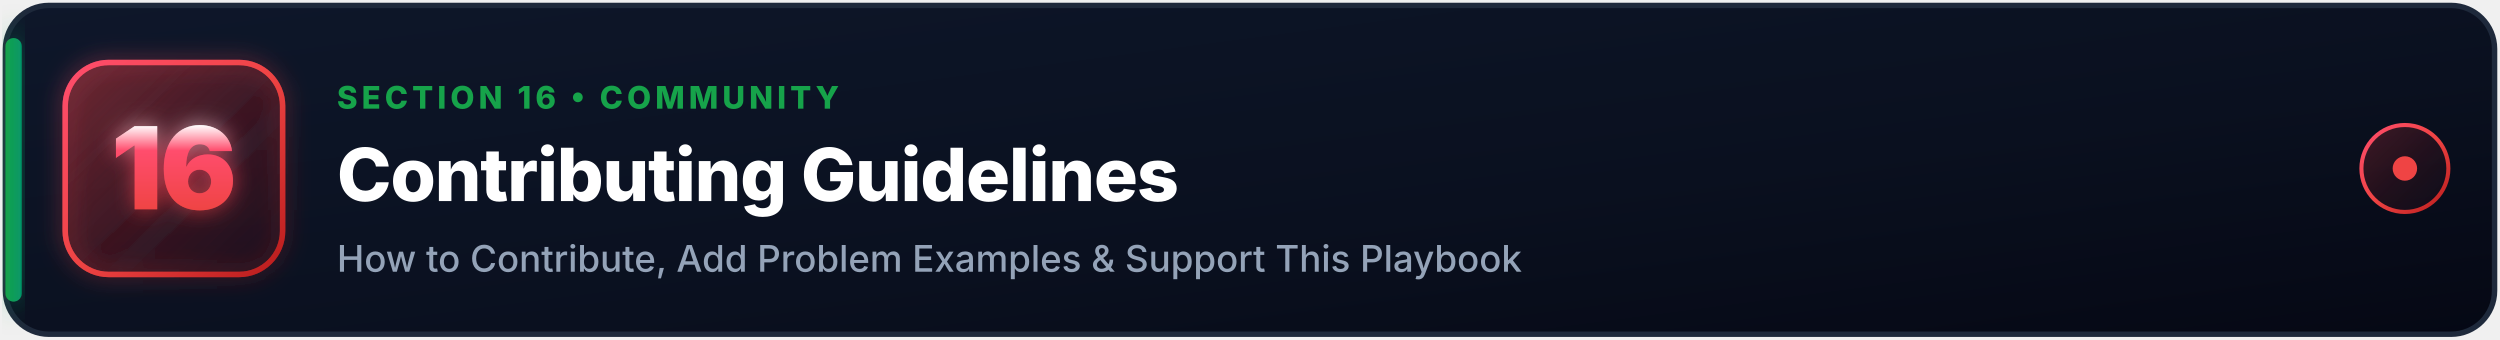
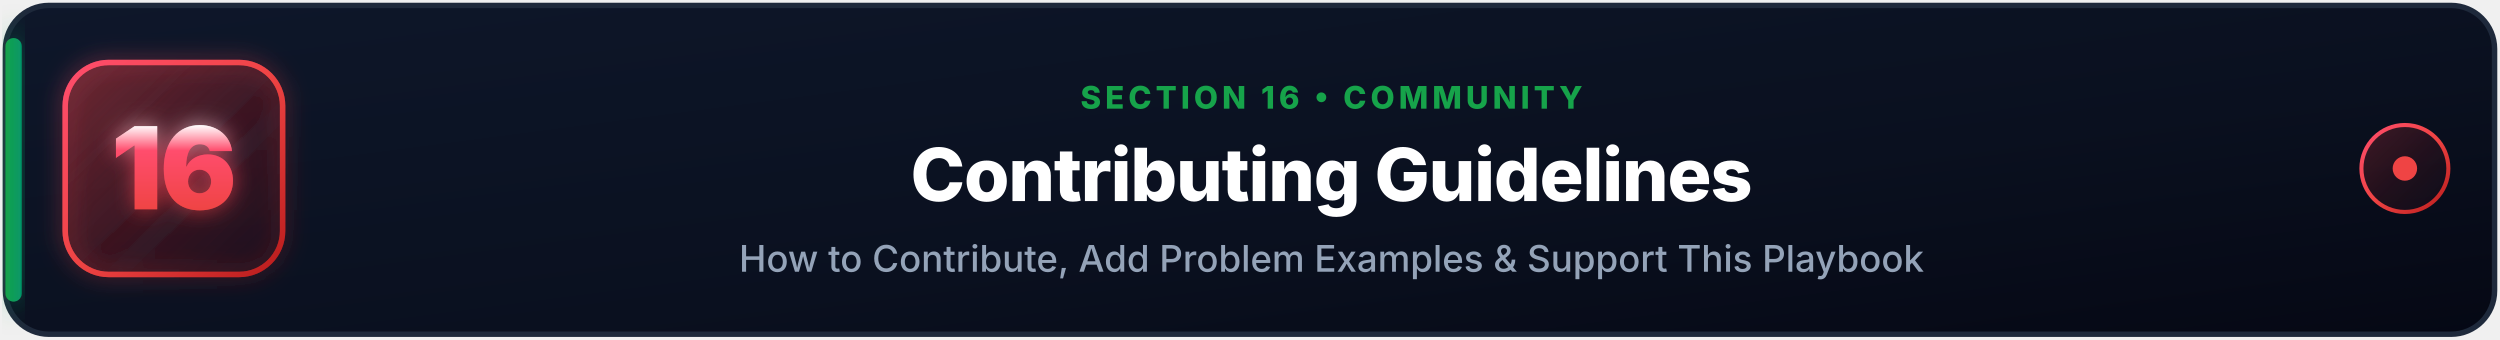
<svg xmlns="http://www.w3.org/2000/svg" viewBox="0 0 920 125" width="100%" height="125" fill="none">
  <defs>
    <linearGradient id="hGrad_header_16" x1="0%" y1="0%" x2="100%" y2="0%">
      <stop offset="0%" stop-color="#16a34a" />
      <stop offset="100%" stop-color="#059669" />
    </linearGradient>
    <linearGradient id="hBg_header_16" x1="0%" y1="0%" x2="100%" y2="100%">
      <stop offset="0%" stop-color="#0e172a" />
      <stop offset="60%" stop-color="#0a101f" />
      <stop offset="100%" stop-color="#050814" />
    </linearGradient>
    <linearGradient id="redBadgeBg_header_16" x1="0%" y1="0%" x2="100%" y2="100%">
      <stop offset="0%" stop-color="#ef4444" stop-opacity="0.24" />
      <stop offset="50%" stop-color="#dc2626" stop-opacity="0.12" />
      <stop offset="100%" stop-color="#991b1b" stop-opacity="0.05" />
    </linearGradient>
    <linearGradient id="redBorder_header_16" x1="0%" y1="0%" x2="100%" y2="100%">
      <stop offset="0%" stop-color="#ff4d6d" />
      <stop offset="50%" stop-color="#ef4444" />
      <stop offset="100%" stop-color="#b91c1c" />
    </linearGradient>
    <linearGradient id="redNumGrad_header_16" x1="0%" y1="0%" x2="0%" y2="100%">
      <stop offset="0%" stop-color="#ffffff" />
      <stop offset="30%" stop-color="#ff4d6d" />
      <stop offset="100%" stop-color="#ef4444" />
    </linearGradient>
    <filter id="redGlow_header_16" x="-30%" y="-30%" width="160%" height="160%">
      <feGaussianBlur stdDeviation="4" result="blur" />
      <feComposite in="SourceGraphic" in2="blur" operator="over" />
    </filter>
    <filter id="hGlow_header_16" x="-20%" y="-30%" width="140%" height="160%">
      <feGaussianBlur stdDeviation="6" result="blur" />
      <feComposite in="SourceGraphic" in2="blur" operator="over" />
    </filter>
  </defs>
  <style>
    .topic-tag { font-family: system-ui, -apple-system, sans-serif; font-weight: 800; font-size: 11.5px; letter-spacing: 1.5px; fill: #16a34a; }
    .topic-title { font-family: system-ui, -apple-system, sans-serif; font-weight: 800; font-size: 27px; fill: #ffffff; letter-spacing: -0.4px; }
    .topic-sub { font-family: system-ui, -apple-system, sans-serif; font-weight: 500; font-size: 13.5px; fill: #94a3b8; }
    .topic-num-2digit { font-family: system-ui, -apple-system, sans-serif; font-weight: 900; font-size: 42px; fill: url(#redNumGrad_header_16); letter-spacing: -1px; }
    .topic-num-word { font-family: system-ui, -apple-system, sans-serif; font-weight: 900; font-size: 20px; fill: url(#redNumGrad_header_16); letter-spacing: 1px; }
  </style>
  <rect x="2" y="2" width="916" height="121" rx="16" fill="url(#hBg_header_16)" stroke="#1e293b" stroke-width="2" />
  <rect x="2" y="14" width="6" height="97" rx="3" fill="url(#hGrad_header_16)" filter="url(#hGlow_header_16)" />
  <g transform="translate(24, 23)">
    <rect width="80" height="78" rx="16" fill="url(#redBadgeBg_header_16)" stroke="url(#redBorder_header_16)" stroke-width="2" filter="url(#redGlow_header_16)" opacity="0.6" />
    <rect width="80" height="78" rx="16" fill="url(#redBadgeBg_header_16)" stroke="url(#redBorder_header_16)" stroke-width="2" />
    <text x="40" y="54" text-anchor="middle" class="topic-num-2digit" fill="#ff1744" filter="url(#redGlow_header_16)" opacity="0.7">16</text>
    <text x="40" y="54" text-anchor="middle" class="topic-num-2digit">16</text>
  </g>
-   <g transform="translate(124, 20)">
-     <text x="0" y="20" class="topic-tag">SECTION 16 • COMMUNITY</text>
-     <text x="0" y="54" class="topic-title">Contributing Guidelines</text>
-     <text x="0" y="80" class="topic-sub">How to Contribute, Add Problem Examples &amp; Support This Playbook</text>
+   <g transform="translate(490, 20)">
+     <text x="0" y="20" text-anchor="middle" class="topic-tag">SECTION 16 • COMMUNITY</text>
+     <text x="0" y="54" text-anchor="middle" class="topic-title">Contributing Guidelines</text>
+     <text x="0" y="80" text-anchor="middle" class="topic-sub">How to Contribute, Add Problem Examples &amp; Support This Playbook</text>
  </g>
  <g transform="translate(885, 62)">
    <circle cx="0" cy="0" r="16" fill="url(#redBadgeBg_header_16)" stroke="url(#redBorder_header_16)" stroke-width="1.5" />
    <circle cx="0" cy="0" r="4.5" fill="#ef4444" />
  </g>
</svg>
